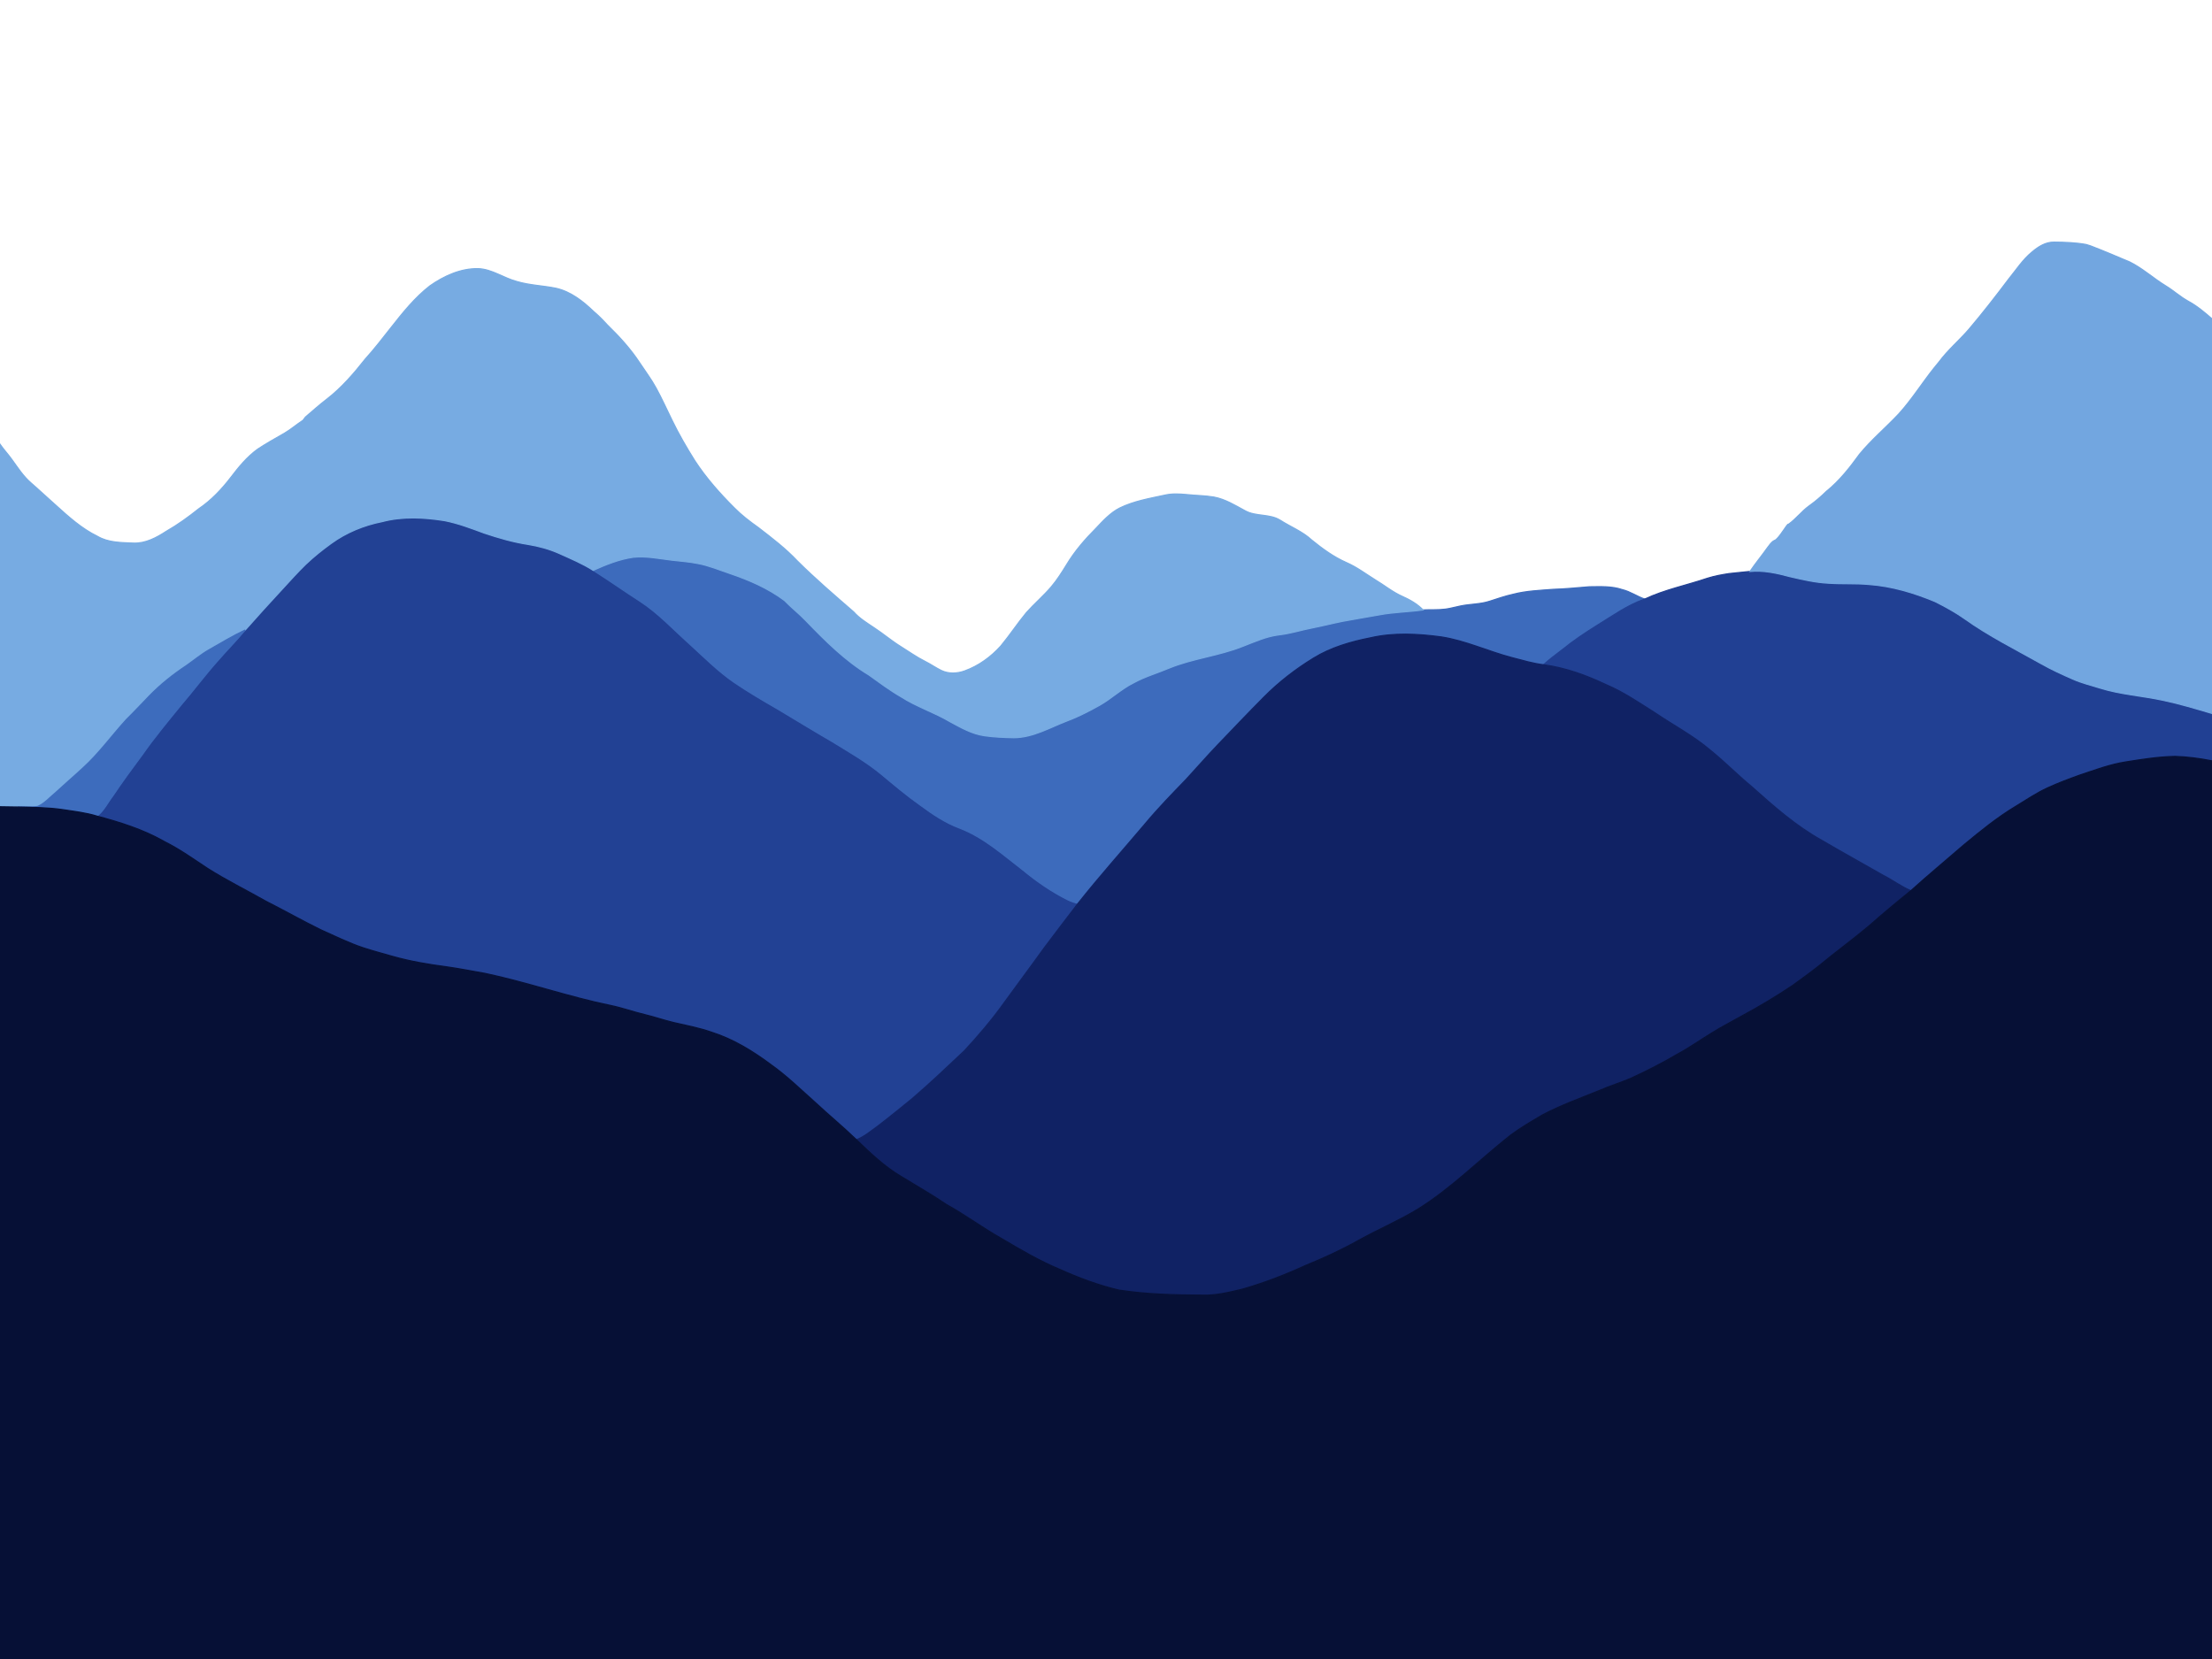
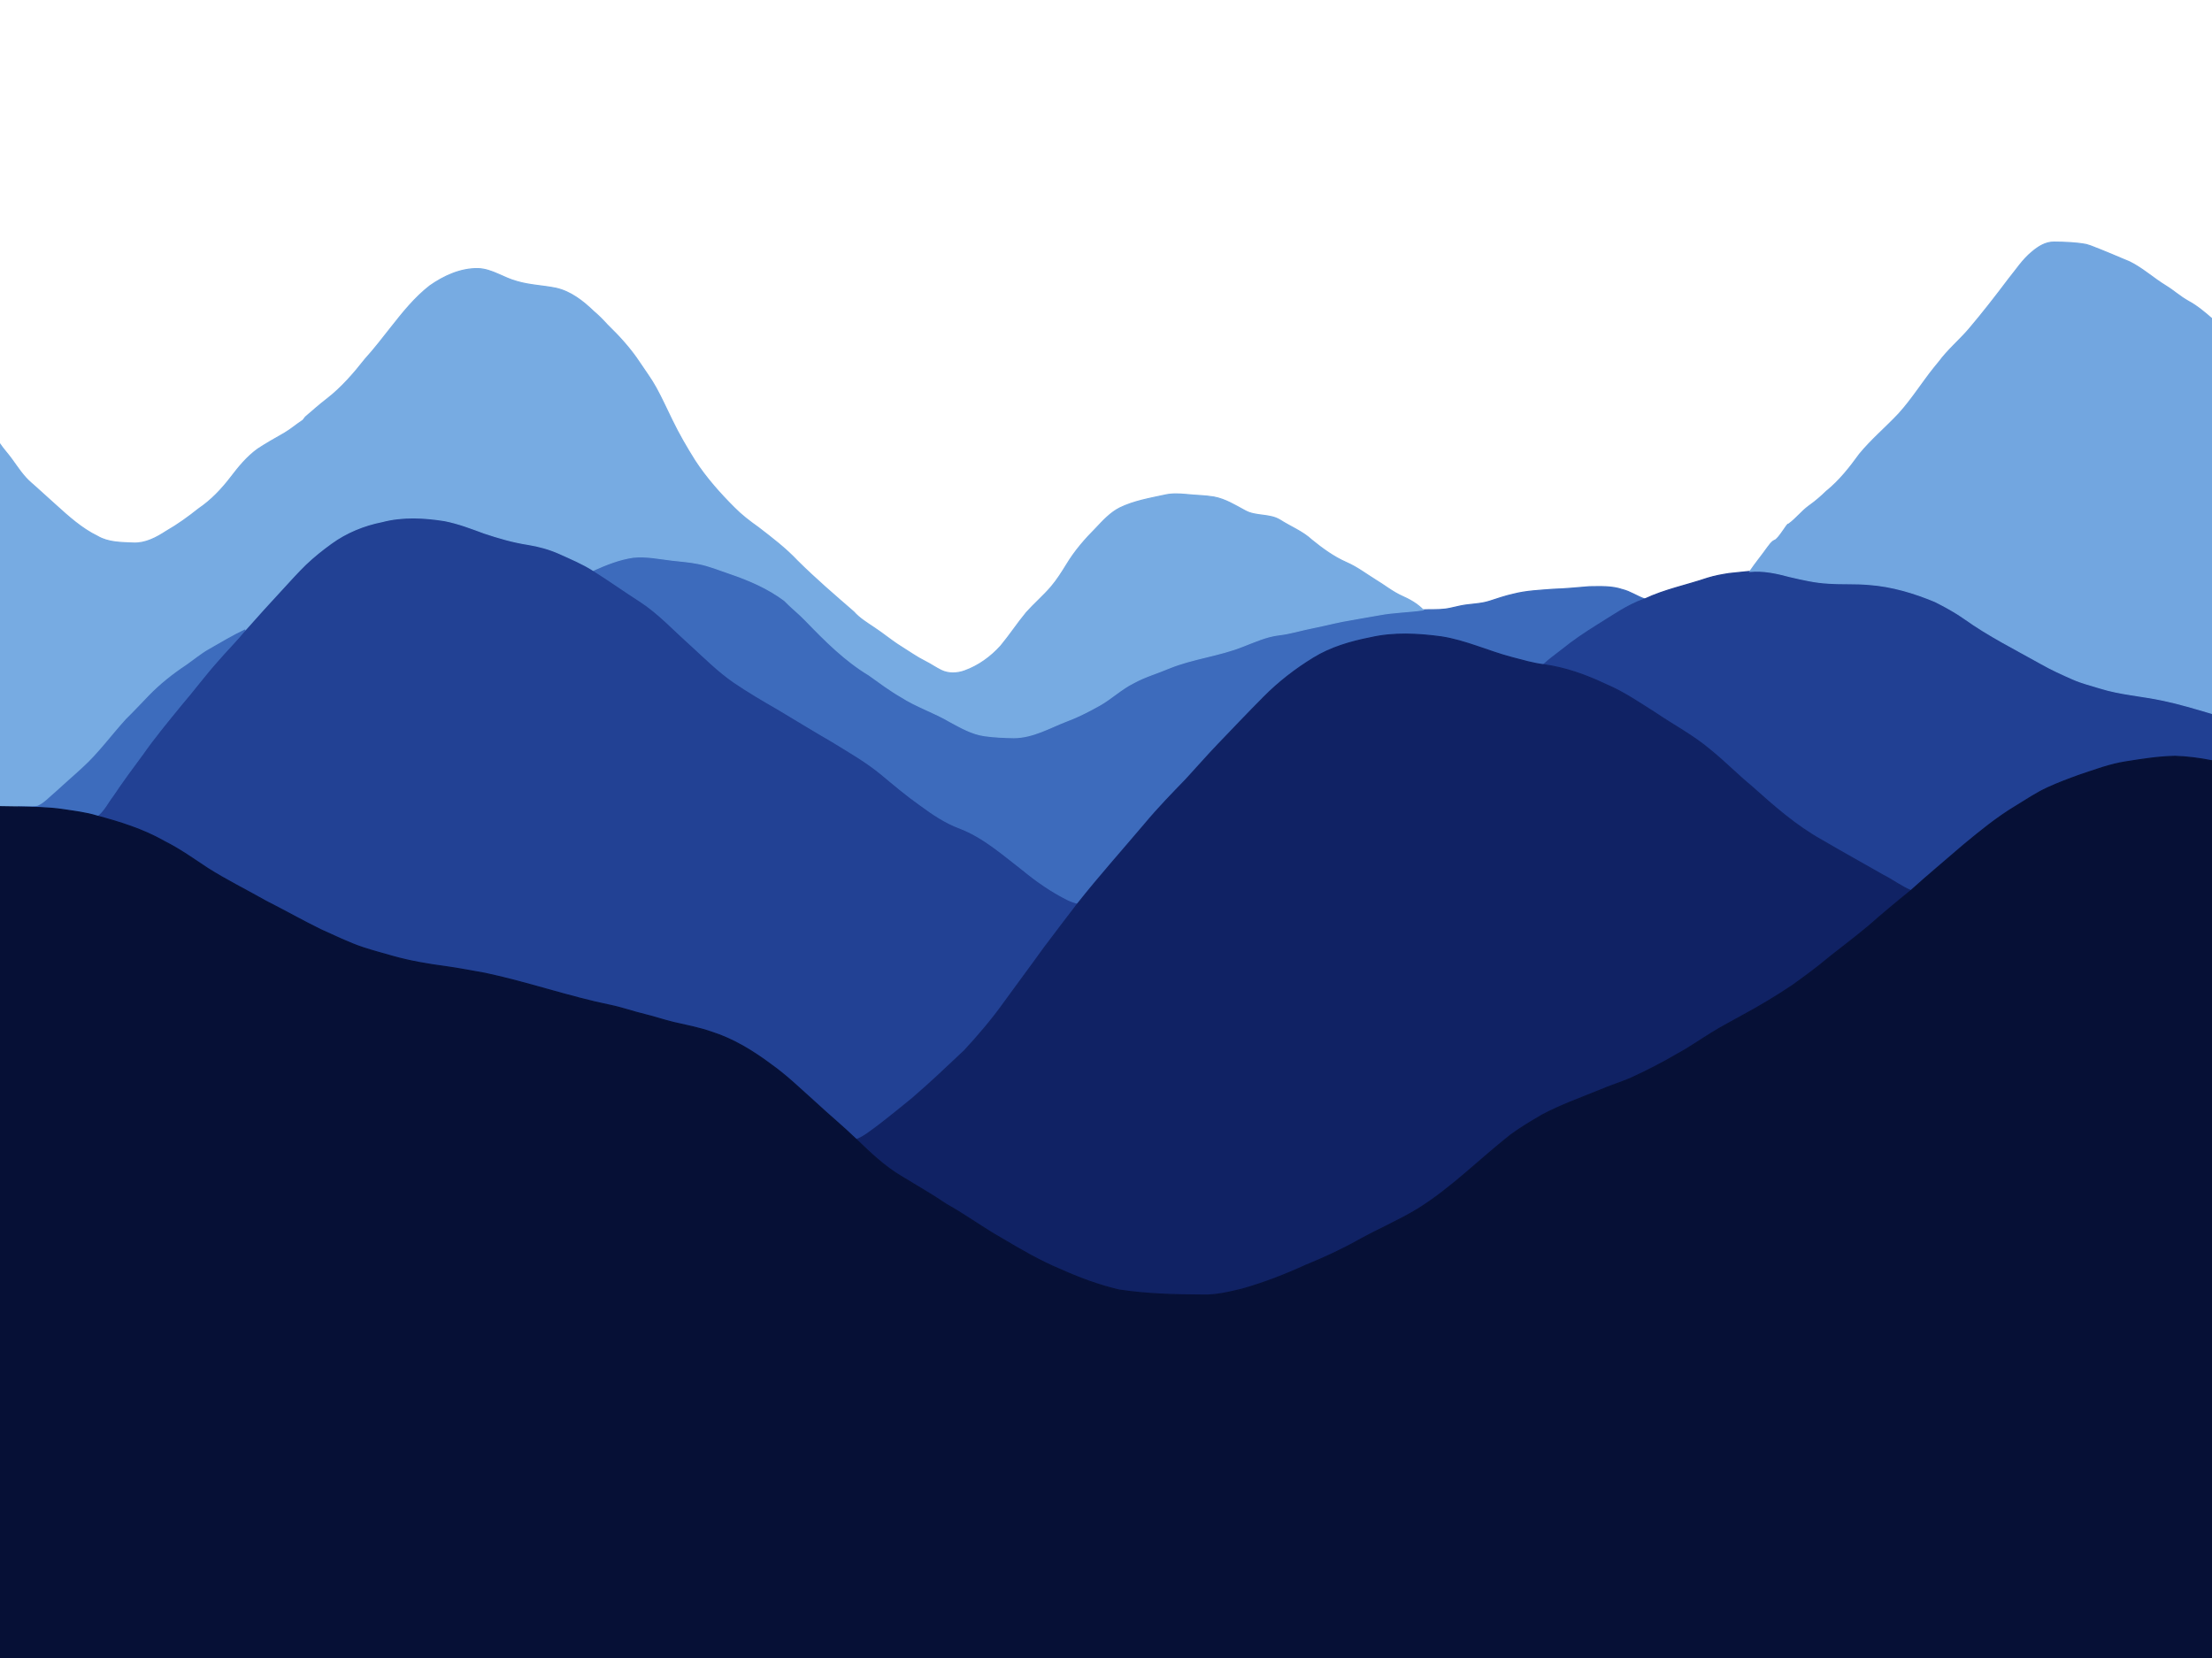
- <svg xmlns="http://www.w3.org/2000/svg" version="1.1" id="Layer_1" x="0px" y="0px" viewBox="0 0 1920 1440" enable-background="new 0 0 1920 1440" xml:space="preserve">
+ <svg xmlns="http://www.w3.org/2000/svg" version="1.1" id="Layer_1" x="0px" y="0px" viewBox="0 0 1920 1439" enable-background="new 0 0 1920 1439" xml:space="preserve">
  <g>
    <path fill="#224194" stroke="#224194" d="M331.74,452.75c17.73-4.66,36.33-3.67,54.27-0.82c11.8,2.33,23.08,6.63,34.33,10.8   c12.44,4.15,25.1,7.86,38.09,9.83c9.32,1.52,18.51,4.02,27.14,7.89c9.94,4.49,20.06,8.74,29.31,14.58   c13.86,8.75,27.23,18.25,41.02,27.1c15.72,10.26,28.45,24.17,42.38,36.58c12.75,11.61,24.95,23.96,39.22,33.76   c12.05,8.15,24.59,15.54,37.2,22.79c15.88,9.46,31.61,19.15,47.6,28.41c14.54,8.96,29.46,17.44,42.68,28.35   c11.13,9.25,22.18,18.63,34.03,26.96c10.62,7.82,21.69,15.29,34.13,19.88c20.7,7.96,37.39,22.96,54.72,36.29   c12.09,9.97,25.06,18.95,39.11,25.93c2.78,1.34,5.73,2.28,8.7,3.13c-9.85,12.97-19.85,25.84-29.57,38.91   c-11.25,15.72-22.89,31.14-34.2,46.81c-10.57,14.87-22.44,28.79-34.82,42.16c-14.95,14.06-29.8,28.25-45.39,41.6   c-9.94,8.09-19.87,16.2-30.05,23.98c-5.88,4.18-11.44,9.03-18.28,11.62c-11.46-11.12-23.82-21.26-35.5-32.14   c-12.72-11.32-24.93-23.3-38.86-33.17c-15.61-11.62-32.46-22-51.11-27.93c-10.88-3.83-22.23-5.98-33.45-8.55   c-8.42-2.03-16.61-4.89-25.04-6.89c-9.8-2.34-19.31-5.78-29.19-7.83c-36.82-7.52-72.37-20.08-109.12-27.86   c-11.38-1.98-22.71-4.24-34.15-5.83c-15.54-2.04-31.04-4.67-46.14-8.94c-8.49-2.46-17.05-4.67-25.44-7.44   c-12.86-4.22-24.95-10.37-37.31-15.81c-15.96-7.88-31.47-16.63-47.34-24.67c-16.8-9.55-34.18-18.08-50.51-28.44   c-12.33-8.12-24.36-16.77-37.62-23.36c-18.19-10.38-38.29-16.71-58.44-22.04c6.01-4.59,9.22-11.65,13.76-17.52   c8.21-12.32,17.01-24.22,25.83-36.1c10.34-14.82,21.95-28.68,33.32-42.7c10.83-12.56,20.67-25.93,31.73-38.29   c7.87-9.13,16.42-17.65,24.09-26.96c10.61-12.02,21.39-23.9,32.3-35.66c6.62-7.17,13.11-14.48,20.11-21.29   c6.98-6.63,14.5-12.67,22.31-18.29C300.68,462.09,315.92,455.89,331.74,452.75z" />
    <path fill="#3D6BBC" stroke="#3D6BBC" d="M549.71,483.67c11.11-1.15,22.16,1.2,33.15,2.51c7.64,0.93,15.35,1.39,22.9,2.94   c9.74,1.79,18.88,5.72,28.24,8.83c16.54,5.66,32.81,12.71,46.89,23.23c5.88,6.12,12.64,11.31,18.5,17.46   c16.75,17.34,34,34.68,54.78,47.22c9.19,6.55,18.22,13.35,28.02,18.99c13.41,8.62,28.74,13.49,42.43,21.58   c9.42,5.09,18.99,10.61,29.76,12.16c8.47,1.24,17.06,1.55,25.62,1.72c16.71-0.06,31.4-8.93,46.58-14.72   c9.63-3.57,18.73-8.37,27.7-13.33c10.28-5.78,18.86-14.18,29.45-19.46c9.86-5.47,20.78-8.53,31.12-12.93   c20.69-8.44,43.31-10.61,64.04-18.94c10.17-3.91,20.22-8.55,31.16-9.86c9.86-1.1,19.32-4.18,29.04-6.06   c8.76-1.72,17.41-3.94,26.17-5.7c10.51-1.97,21.07-3.67,31.59-5.57c12.66-2.44,25.62-2.51,38.37-4.32   c6.52-0.31,13.08,0.16,19.58-0.71c4.43-0.58,8.72-1.91,13.11-2.75c8.27-1.69,16.89-1.42,24.99-4.05   c6.89-2.22,13.75-4.61,20.84-6.16c11.23-2.89,22.88-3.28,34.4-4.2c10.22-0.28,20.39-1.36,30.58-2.16l0.97-0.07   c9.52-0.09,19.29-0.63,28.46,2.49c6.93,1.66,12.79,5.92,19.49,8.2c-15.13,5.2-28.12,14.72-41.66,22.97   c-10.14,6.36-20.15,13-29.45,20.56c-5.61,4.47-11.55,8.55-16.79,13.47c-9.34-1.14-18.36-3.85-27.43-6.21   c-20.6-5.39-40.11-14.69-61.26-17.95c-20.34-2.74-41.29-3.88-61.44,0.77c-17.2,3.38-34.32,8.34-49.36,17.57   c-15.63,9.58-30.27,20.85-43.16,33.89c-13.32,13.36-26.26,27.08-39.34,40.66c-9.66,10.03-18.77,20.57-28.22,30.79   c-12.13,12.55-24.34,25.06-35.52,38.49c-19.48,23.03-39.6,45.54-58.34,69.19c-2.97-0.85-5.92-1.79-8.7-3.13   c-14.05-6.98-27.02-15.96-39.11-25.93c-17.33-13.33-34.02-28.33-54.72-36.29c-12.44-4.59-23.51-12.06-34.13-19.88   c-11.85-8.33-22.9-17.71-34.03-26.96c-13.22-10.91-28.14-19.39-42.68-28.35c-15.99-9.26-31.72-18.95-47.6-28.41   c-12.61-7.25-25.15-14.64-37.2-22.79c-14.27-9.8-26.47-22.15-39.22-33.76c-13.93-12.41-26.66-26.32-42.38-36.58   c-13.79-8.85-27.16-18.35-41.02-27.1C526.04,490.05,537.54,485.39,549.71,483.67z" />
    <path fill="#77ABE2" stroke="#77ABE2" d="M1217.3,517.72c-8.49-3.74-15.67-9.7-23.59-14.42c-8.27-5.13-16.05-11.09-25.03-14.98   c-11.03-4.84-20.79-11.97-30.09-19.52c-7.95-7.42-18.19-11.38-27.25-17.16c-9.3-5.91-21.17-3.03-30.67-8.34   c-8.65-4.67-17.23-10.04-27.05-11.85c-7.87-1.35-15.89-1.32-23.81-2.19c-6.3-0.59-12.71-0.91-18.91,0.56   c-13.19,2.86-26.74,5.15-38.96,11.12c-8.12,4.15-14.35,10.98-20.52,17.52c-9.55,9.58-18.5,19.89-25.5,31.51   c-4.15,6.71-8.34,13.45-13.48,19.46c-6.75,7.9-14.72,14.64-21.6,22.4c-7.72,9.35-14.38,19.53-22.12,28.86   c-8.57,9.52-19.3,17.32-31.4,21.67c-6.49,2.36-14,2.66-20.31-0.39c-4.84-2.35-9.23-5.51-14.05-7.89   c-7.41-3.69-14.13-8.54-21.15-12.89c-7.95-4.92-15.07-11.02-22.88-16.14c-6.25-4.24-12.87-8.16-17.91-13.88   c-16.61-14.42-33.34-28.72-48.93-44.25c-10.25-10.89-22.16-19.96-33.96-29.05c-7.35-5.21-14.54-10.7-20.87-17.14   c-12.58-12.55-24.45-25.94-34.18-40.85c-7.11-11.32-13.84-22.91-19.67-34.95c-4.69-9.44-8.95-19.09-14.04-28.31   c-4.15-7.61-9.4-14.53-14.16-21.75c-7.95-12.12-17.8-22.85-28.16-32.94c-3.74-4.1-7.63-8.06-11.87-11.64   c-9.2-8.85-19.73-17.11-32.42-20.04c-11.27-2.32-22.93-2.58-34.01-5.86c-11.53-2.98-21.6-10.78-33.8-11.21   c-15.18-0.22-29.59,6.38-41.79,14.95c-13.13,10.19-23.56,23.27-33.77,36.25c-7.3,9.28-14.52,18.65-22.45,27.4   c-9.94,12.63-20.58,24.93-33.37,34.79c-6.38,4.89-12.37,10.25-18.47,15.48c-0.74,0.9-1.44,1.85-2.13,2.79   c-5.46,3.53-10.36,7.85-15.98,11.14c-7.82,4.47-15.7,8.85-23.22,13.82c-9.26,6.65-16.55,15.58-23.41,24.58   c-7.92,10.31-16.95,19.9-27.78,27.21c-8.99,7.16-18.29,13.92-28.29,19.62c-8.46,5.51-18,10.61-28.4,10.21   c-10.61-0.47-21.91-0.33-31.36-5.92c-13.77-6.71-25.16-17.06-36.41-27.24c-7.16-6.29-14.06-12.87-21.26-19.11   c-6.69-5.78-11.48-13.29-16.63-20.38C7,394.24,3.17,390.17,0,385.6v105.6v209.06c5.04,0.09,10.08,0.13,15.12,0.23   c5.88-0.38,11.85,0.52,17.67-0.53c5.78-2.48,10.01-7.42,14.78-11.37c7.97-7.38,16.25-14.42,24.21-21.81   c14.06-12.71,25.13-28.22,37.86-42.16c6.9-6.77,13.46-13.86,20.2-20.79c9.61-9.87,20.45-18.48,31.93-26.08   c6.68-4.64,12.91-9.95,20.04-13.94c10.25-5.84,20.37-11.97,31.06-16.99c10.61-12.02,21.39-23.9,32.3-35.66   c6.62-7.17,13.11-14.48,20.11-21.29c6.98-6.63,14.5-12.67,22.31-18.29c13.09-9.49,28.33-15.69,44.15-18.83   c17.73-4.66,36.33-3.67,54.27-0.82c11.8,2.33,23.08,6.63,34.33,10.8c12.44,4.15,25.1,7.86,38.09,9.83   c9.32,1.52,18.51,4.02,27.14,7.89c9.94,4.49,20.06,8.74,29.31,14.58c11.16-4.98,22.66-9.64,34.83-11.36   c11.11-1.15,22.16,1.2,33.15,2.51c7.64,0.93,15.35,1.39,22.9,2.94c9.74,1.79,18.88,5.72,28.24,8.83   c16.54,5.66,32.81,12.71,46.89,23.23c5.88,6.12,12.64,11.31,18.5,17.46c16.75,17.34,34,34.68,54.78,47.22   c9.19,6.55,18.22,13.35,28.02,18.99c13.41,8.62,28.74,13.49,42.43,21.58c9.42,5.09,18.99,10.61,29.76,12.16   c8.47,1.24,17.06,1.55,25.62,1.72c16.71-0.06,31.4-8.93,46.58-14.72c9.63-3.57,18.73-8.37,27.7-13.33   c10.28-5.78,18.86-14.18,29.45-19.46c9.86-5.47,20.78-8.53,31.12-12.93c20.69-8.44,43.31-10.61,64.04-18.94   c10.17-3.91,20.22-8.55,31.16-9.86c9.86-1.1,19.32-4.18,29.04-6.06c8.76-1.72,17.41-3.94,26.17-5.7   c10.51-1.97,21.07-3.67,31.59-5.57c12.66-2.44,25.62-2.51,38.37-4.32C1230.17,524.25,1223.85,520.63,1217.3,517.72z" />
    <path fill="#214093" stroke="#214093" d="M1877.26,607.79c-18.1-3.89-36.76-5-54.49-10.56c-7.83-2.41-15.82-4.39-23.34-7.69   c-9.38-4.1-18.72-8.34-27.62-13.4c-22.49-12.64-45.71-24.19-66.74-39.24c-8.01-5.65-16.66-10.31-25.39-14.74   c-18.34-7.63-37.68-13.45-57.59-14.85c-11.68-1.05-23.41-0.29-35.09-1.1c-11.34-0.57-22.43-3.16-33.44-5.71   c-11.25-3.04-22.9-5.6-34.62-4.5c-6.04,0.54-12.06,1.31-18.09,1.87c-6.13,0.95-12.27,2.03-18.2,3.88l-0.71,0.21   c-18.07,6.12-36.98,9.86-54.3,18.05c-15.13,5.2-28.12,14.72-41.66,22.97c-10.14,6.36-20.15,13-29.45,20.56   c-5.61,4.47-11.55,8.55-16.79,13.47c18.87,2.54,36.9,9,54.02,17.15c15.19,6.34,28.75,15.75,42.63,24.46   c16.07,10.93,33.45,20.01,48.31,32.67c12.3,9.98,23.4,21.31,35.62,31.4c18.98,16.96,38.21,34.03,60.57,46.49   c17.68,10.4,35.67,20.26,53.46,30.47c8.29,4.14,15.71,9.91,24.3,13.48c14.99-13.55,30.58-26.41,45.83-39.66   c14.32-11.85,28.77-23.67,44.71-33.3c9.38-5.66,18.46-11.93,28.49-16.46c8.9-4.07,18.07-7.52,27.28-10.82   c13.31-4.43,26.53-9.47,40.47-11.58c14.1-2.22,28.26-4.5,42.56-4.74c10.75,0.31,21.46,1.79,32.01,3.85v-41.15   C1905.85,615.1,1891.71,610.79,1877.26,607.79z" />
    <path fill="#72A6E0" stroke="#72A6E0" d="M1899.45,261.52c-6.97-3.81-12.83-9.28-19.61-13.38c-10.67-6.49-19.97-15.13-31.2-20.71   c-11.28-4.8-22.58-9.6-34.03-13.99c-1.27-0.43-2.53-0.84-3.77-1.19c-9.19-1.69-18.57-1.99-27.88-2.08c-7.36-0.13-13.81,4-19.19,8.6   c-8.1,6.61-13.76,15.52-20.32,23.54c-11.15,14.82-22.53,29.48-34.54,43.61c-8.3,9.62-18.14,17.84-25.72,28.09   c-1.44,1.77-2.91,3.52-4.33,5.29c-10.47,13.1-19.37,27.44-30.66,39.89c-11.13,11.87-23.7,22.38-34.05,34.96   c-8.51,11.73-17.52,23.26-28.89,32.39c-4.69,4.61-9.71,8.86-15.06,12.67c-6.51,4.72-11.34,11.33-17.92,15.96   c-0.4-1.83-8.44,13.12-12.06,13.95c-2.66,1.25-4.22,3.93-5.99,6.15c-4.96,7.01-10.45,13.63-15.29,20.73   c11.72-1.1,23.37,1.46,34.62,4.5c11.01,2.55,22.1,5.14,33.44,5.71c11.68,0.81,23.41,0.05,35.09,1.1   c19.91,1.4,39.25,7.22,57.59,14.85c8.73,4.43,17.38,9.09,25.39,14.74c21.03,15.05,44.25,26.6,66.74,39.24   c8.9,5.06,18.24,9.3,27.62,13.4c7.52,3.3,15.51,5.28,23.34,7.69c17.73,5.56,36.39,6.67,54.49,10.56c14.45,3,28.59,7.31,42.74,11.48   V512V315.65v-38.89C1913.56,271.17,1907,265.59,1899.45,261.52z" />
    <path fill="#3D6CBD" stroke="#3D6CBD" d="M181.81,563.81c10.25-5.84,20.37-11.97,31.06-16.99c-7.67,9.31-16.22,17.83-24.09,26.96   c-11.06,12.36-20.9,25.73-31.73,38.29c-11.37,14.02-22.98,27.88-33.32,42.7c-8.82,11.88-17.62,23.78-25.83,36.1   c-4.54,5.87-7.75,12.93-13.76,17.52c-9.63-2.98-19.68-4.09-29.61-5.62c-13.04-1.94-26.26-1.94-39.41-2.28   c5.88-0.38,11.85,0.52,17.67-0.53c5.78-2.48,10.01-7.42,14.78-11.37c7.97-7.38,16.25-14.42,24.21-21.81   c14.06-12.71,25.13-28.22,37.86-42.16c6.9-6.77,13.46-13.86,20.2-20.79c9.61-9.87,20.45-18.48,31.93-26.08   C168.45,573.11,174.68,567.8,181.81,563.81z" />
    <path fill="#102264" stroke="#102264" d="M1189.61,553.62c20.15-4.65,41.1-3.51,61.44-0.77c21.15,3.26,40.66,12.56,61.26,17.95   c9.07,2.36,18.09,5.07,27.43,6.21c18.87,2.54,36.9,9,54.02,17.15c15.19,6.34,28.75,15.75,42.63,24.46   c16.07,10.93,33.45,20.01,48.31,32.67c12.3,9.98,23.4,21.31,35.62,31.4c18.98,16.96,38.21,34.03,60.57,46.49   c17.68,10.4,35.67,20.26,53.46,30.47c8.29,4.14,15.71,9.91,24.3,13.48c-12.43,10.04-24.71,20.25-36.67,30.83   c-13.98,11.77-28.83,22.46-42.86,34.16c-7.47,5.93-15.21,11.49-22.91,17.09c-14.11,9.48-28.71,18.23-43.66,26.3   c-8.95,5.08-18.17,9.69-26.87,15.2c-9.93,6.03-19.4,12.82-29.67,18.3c-13.22,7.79-26.89,14.78-40.86,21.13   c-8.79,3.75-17.96,6.51-26.71,10.36c-16.69,6.74-33.7,12.86-49.64,21.29c-9.38,5.49-18.79,11.02-27.54,17.48   c-27.02,21.25-51.32,46.11-80.66,64.33c-16.7,10.13-34.74,17.73-51.77,27.24c-14.65,8.2-29.92,15.21-45.46,21.54   c-17.89,8.18-36.3,15.32-55.24,20.68c-11.19,2.66-22.54,5.47-34.13,5.13c-24.29-0.11-48.71-0.73-72.76-4.38   c-17.85-4.19-35.14-10.67-51.84-18.2c-17.33-7.25-33.57-16.79-49.7-26.34c-16.49-9.27-31.71-20.59-48.24-29.78   c-12.82-8.71-26.3-16.33-39.49-24.44c-14.42-8.54-26.58-20.23-38.61-31.76c6.84-2.59,12.4-7.44,18.28-11.62   c10.18-7.78,20.11-15.89,30.05-23.98c15.59-13.35,30.44-27.54,45.39-41.6c12.38-13.37,24.25-27.29,34.82-42.16   c11.31-15.67,22.95-31.09,34.2-46.81c9.72-13.07,19.72-25.94,29.57-38.91c18.74-23.65,38.86-46.16,58.34-69.19   c11.18-13.43,23.39-25.94,35.52-38.49c9.45-10.22,18.56-20.76,28.22-30.79c13.08-13.58,26.02-27.3,39.34-40.66   c12.89-13.04,27.53-24.31,43.16-33.89C1155.29,561.96,1172.41,557,1189.61,553.62z" />
    <path fill="#061036" stroke="#061036" d="M1887.99,656.57c-14.3,0.24-28.46,2.52-42.56,4.74c-13.94,2.11-27.16,7.15-40.47,11.58   c-9.21,3.3-18.38,6.75-27.28,10.82c-10.03,4.53-19.11,10.8-28.49,16.46c-15.94,9.63-30.39,21.45-44.71,33.3   c-15.25,13.25-30.84,26.11-45.83,39.66c-12.43,10.04-24.71,20.25-36.67,30.83c-13.98,11.77-28.83,22.46-42.86,34.16   c-7.47,5.93-15.21,11.49-22.91,17.09c-14.11,9.48-28.71,18.23-43.66,26.3c-8.95,5.08-18.17,9.69-26.87,15.2   c-9.93,6.03-19.4,12.82-29.67,18.3c-13.22,7.79-26.89,14.78-40.86,21.13c-8.79,3.75-17.96,6.51-26.71,10.36   c-16.69,6.74-33.7,12.86-49.64,21.29c-9.38,5.49-18.79,11.02-27.54,17.48c-27.02,21.25-51.32,46.11-80.66,64.33   c-16.7,10.13-34.74,17.73-51.77,27.24c-14.65,8.2-29.92,15.21-45.46,21.54c-17.89,8.18-36.3,15.32-55.24,20.68   c-11.19,2.66-22.54,5.47-34.13,5.13c-24.29-0.11-48.71-0.73-72.76-4.38c-17.85-4.19-35.14-10.67-51.84-18.2   c-17.33-7.25-33.57-16.79-49.7-26.34c-16.49-9.27-31.71-20.59-48.24-29.78c-12.82-8.71-26.3-16.33-39.49-24.44   c-14.42-8.54-26.58-20.23-38.61-31.76c-11.46-11.12-23.82-21.26-35.5-32.14c-12.72-11.32-24.93-23.3-38.86-33.17   c-15.61-11.62-32.46-22-51.11-27.93c-10.88-3.83-22.23-5.98-33.45-8.55c-8.42-2.03-16.61-4.89-25.04-6.89   c-9.8-2.34-19.31-5.78-29.19-7.83c-36.82-7.52-72.37-20.08-109.12-27.86c-11.38-1.98-22.71-4.24-34.15-5.83   c-15.54-2.04-31.04-4.67-46.14-8.94c-8.49-2.46-17.05-4.67-25.44-7.44c-12.86-4.22-24.95-10.37-37.31-15.81   c-15.96-7.88-31.47-16.63-47.34-24.67c-16.8-9.55-34.18-18.08-50.51-28.44c-12.33-8.12-24.36-16.77-37.62-23.36   c-18.19-10.38-38.29-16.71-58.44-22.04c-9.63-2.98-19.68-4.09-29.61-5.62c-13.04-1.94-26.26-1.94-39.41-2.28   c-5.04-0.1-10.08-0.14-15.12-0.23v562.22V1440h1920v-200.1V660.42C1909.45,658.36,1898.74,656.88,1887.99,656.57z" />
  </g>
</svg>
